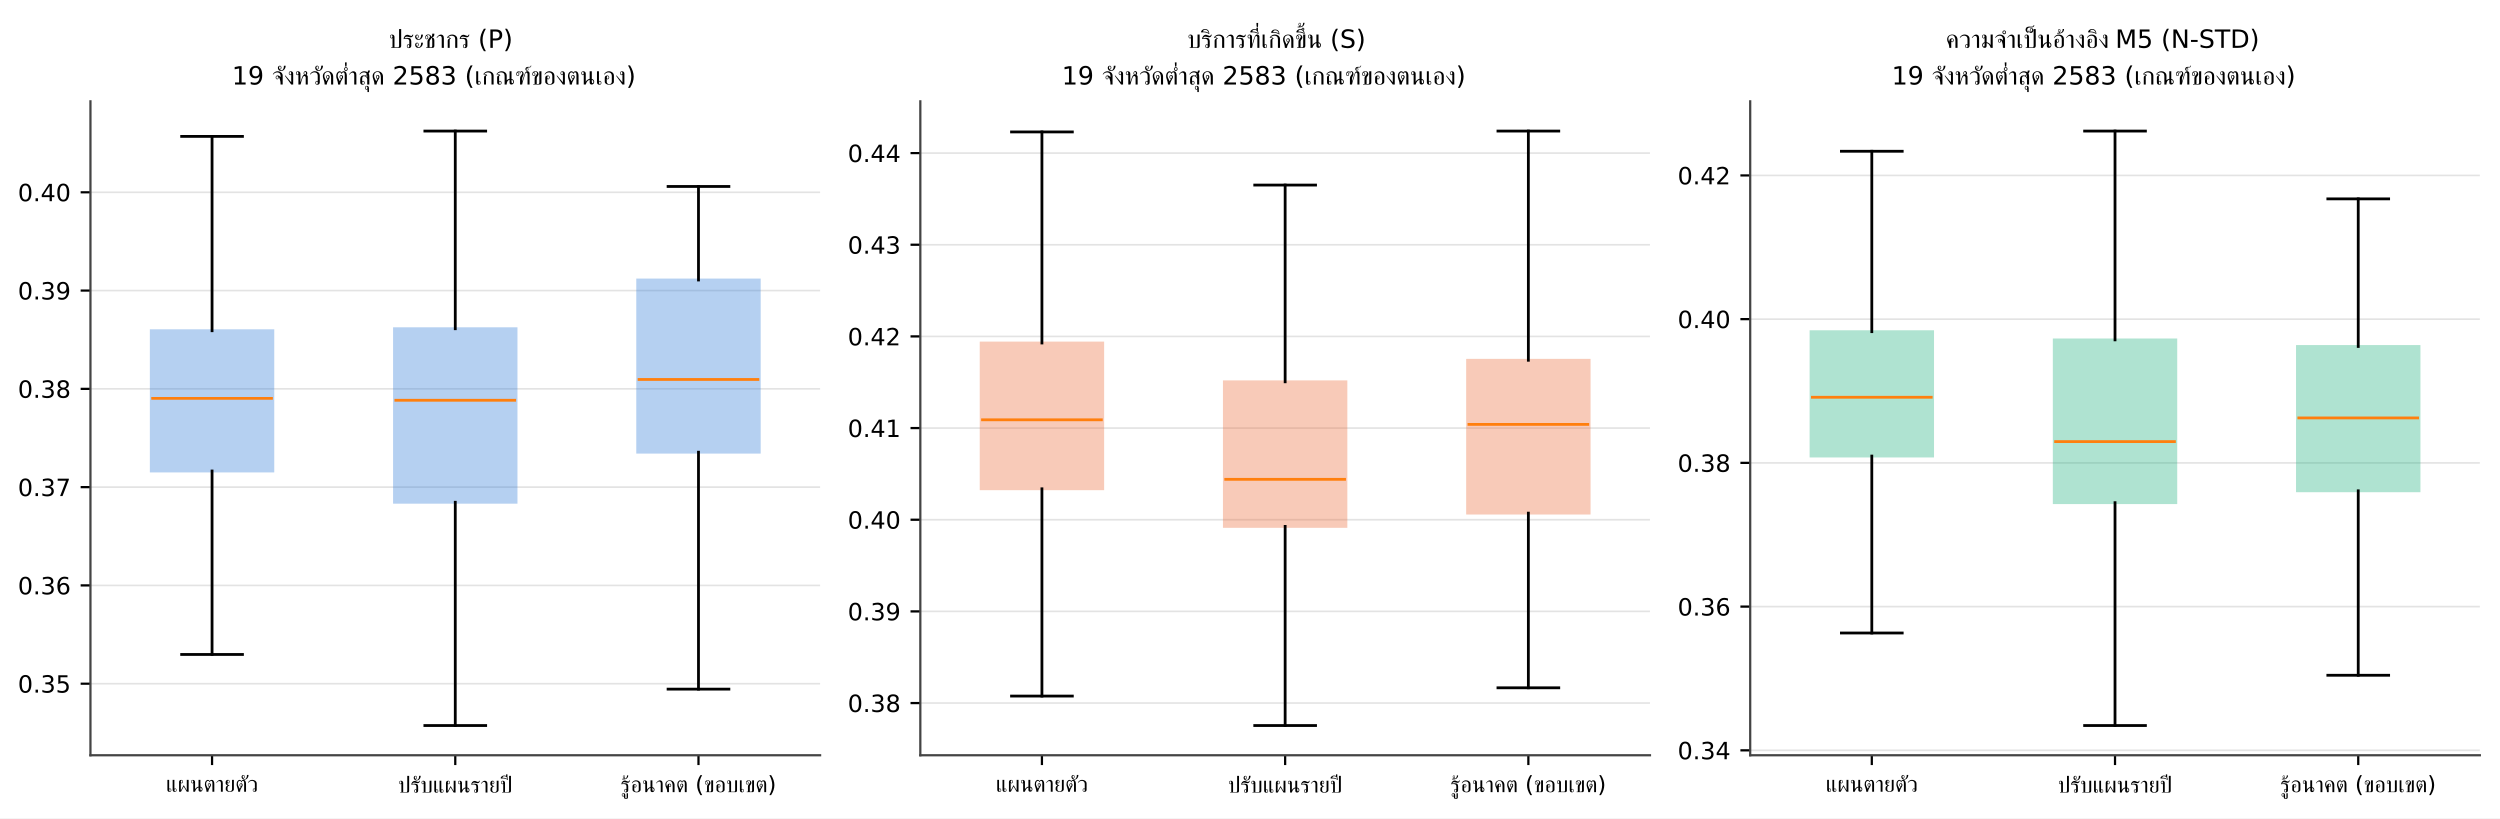
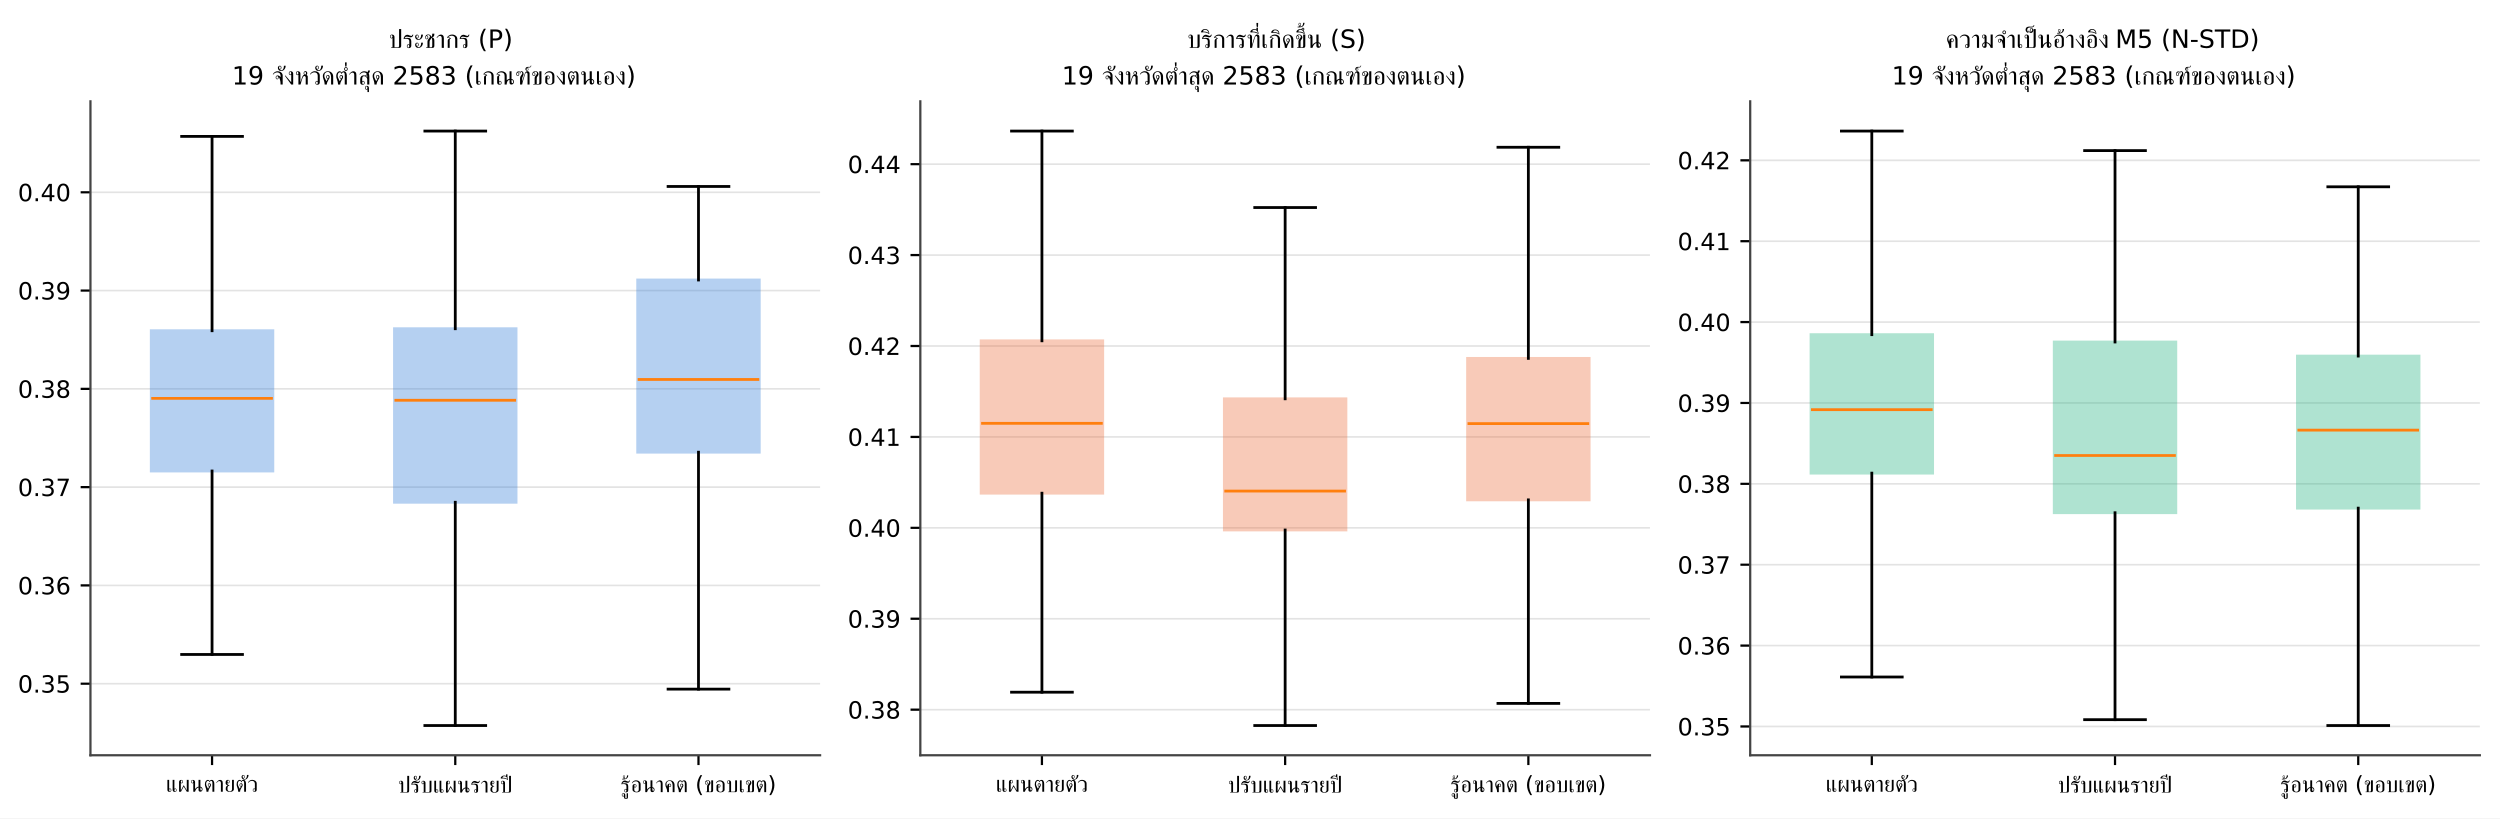
<svg xmlns="http://www.w3.org/2000/svg" xmlns:xlink="http://www.w3.org/1999/xlink" width="892.905pt" height="292.285pt" viewBox="0 0 892.905 292.285" version="1.1">
  <defs>
    <style type="text/css">*{stroke-linejoin: round; stroke-linecap: butt}</style>
  </defs>
  <g id="figure_1">
    <g id="patch_1">
      <path d="M 0 292.285  L 892.905 292.285  L 892.905 0  L 0 0  z " style="fill: #ffffff" />
    </g>
    <g id="axes_1">
      <g id="patch_2">
        <path d="M 32.305 269.75  L 292.905 269.75  L 292.905 36.195  L 32.305 36.195  z " style="fill: #ffffff" />
      </g>
      <g id="matplotlib.axis_1">
        <g id="xtick_1">
          <g id="line2d_1">
            <defs>
-               <path id="me8d325c02a" d="M 0 0  L 0 3.5  " style="stroke: #000000; stroke-width: 0.8" />
+               <path id="md51a195b70" d="M 0 0  L 0 3.5  " style="stroke: #000000; stroke-width: 0.8" />
            </defs>
            <g>
-               <use xlink:href="#me8d325c02a" x="75.738" y="269.75" style="stroke: #000000; stroke-width: 0.8" />
+               <use xlink:href="#md51a195b70" x="75.738" y="269.75" style="stroke: #000000; stroke-width: 0.8" />
            </g>
          </g>
          <g id="text_1">
            <text style="font-size: 8px; font-family: 'Prompt', 'DejaVu Sans'; text-anchor: middle" x="75.738" y="282.766" transform="rotate(-0 75.73833 282.7663)">แผนตายตัว</text>
          </g>
        </g>
        <g id="xtick_2">
          <g id="line2d_2">
            <g>
-               <use xlink:href="#me8d325c02a" x="162.605" y="269.75" style="stroke: #000000; stroke-width: 0.8" />
+               <use xlink:href="#md51a195b70" x="162.605" y="269.75" style="stroke: #000000; stroke-width: 0.8" />
            </g>
          </g>
          <g id="text_2">
            <text style="font-size: 8px; font-family: 'Prompt', 'DejaVu Sans'; text-anchor: middle" x="162.605" y="283.07" transform="rotate(-0 162.605 283.07)">ปรับแผนรายปี</text>
          </g>
        </g>
        <g id="xtick_3">
          <g id="line2d_3">
            <g>
-               <use xlink:href="#me8d325c02a" x="249.472" y="269.75" style="stroke: #000000; stroke-width: 0.8" />
+               <use xlink:href="#md51a195b70" x="249.472" y="269.75" style="stroke: #000000; stroke-width: 0.8" />
            </g>
          </g>
          <g id="text_3">
            <text style="font-size: 8px; font-family: 'Prompt', 'DejaVu Sans'; text-anchor: middle" x="249.472" y="282.918" transform="rotate(-0 249.4717 282.9175)">รู้อนาคต (ขอบเขต)</text>
          </g>
        </g>
      </g>
      <g id="matplotlib.axis_2">
        <g id="ytick_1">
          <g id="line2d_4">
-             <path d="M 32.305 244.192  L 292.905 244.192  " clip-path="url(#p8f0f8dc0b4)" style="fill: none; stroke: #e3e3e3; stroke-width: 0.6; stroke-linecap: square" />
+             <path d="M 32.305 244.192  L 292.905 244.192  " clip-path="url(#p503c90e663)" style="fill: none; stroke: #e3e3e3; stroke-width: 0.6; stroke-linecap: square" />
          </g>
          <g id="line2d_5">
            <defs>
-               <path id="m556da337ee" d="M 0 0  L -3.5 0  " style="stroke: #000000; stroke-width: 0.8" />
+               <path id="md173e5e326" d="M 0 0  L -3.5 0  " style="stroke: #000000; stroke-width: 0.8" />
            </defs>
            <g>
-               <use xlink:href="#m556da337ee" x="32.305" y="244.192" style="stroke: #000000; stroke-width: 0.8" />
+               <use xlink:href="#md173e5e326" x="32.305" y="244.192" style="stroke: #000000; stroke-width: 0.8" />
            </g>
          </g>
          <g id="text_4">
            <text style="font-size: 8.5px; font-family: 'Prompt', 'DejaVu Sans'; text-anchor: end" x="25.305" y="247.379" transform="rotate(-0 25.305 247.3791)">0.35</text>
          </g>
        </g>
        <g id="ytick_2">
          <g id="line2d_6">
-             <path d="M 32.305 209.089  L 292.905 209.089  " clip-path="url(#p8f0f8dc0b4)" style="fill: none; stroke: #e3e3e3; stroke-width: 0.6; stroke-linecap: square" />
+             <path d="M 32.305 209.089  L 292.905 209.089  " clip-path="url(#p503c90e663)" style="fill: none; stroke: #e3e3e3; stroke-width: 0.6; stroke-linecap: square" />
          </g>
          <g id="line2d_7">
            <g>
-               <use xlink:href="#m556da337ee" x="32.305" y="209.089" style="stroke: #000000; stroke-width: 0.8" />
+               <use xlink:href="#md173e5e326" x="32.305" y="209.089" style="stroke: #000000; stroke-width: 0.8" />
            </g>
          </g>
          <g id="text_5">
            <text style="font-size: 8.5px; font-family: 'Prompt', 'DejaVu Sans'; text-anchor: end" x="25.305" y="212.276" transform="rotate(-0 25.305 212.2763)">0.36</text>
          </g>
        </g>
        <g id="ytick_3">
          <g id="line2d_8">
-             <path d="M 32.305 173.986  L 292.905 173.986  " clip-path="url(#p8f0f8dc0b4)" style="fill: none; stroke: #e3e3e3; stroke-width: 0.6; stroke-linecap: square" />
+             <path d="M 32.305 173.986  L 292.905 173.986  " clip-path="url(#p503c90e663)" style="fill: none; stroke: #e3e3e3; stroke-width: 0.6; stroke-linecap: square" />
          </g>
          <g id="line2d_9">
            <g>
-               <use xlink:href="#m556da337ee" x="32.305" y="173.986" style="stroke: #000000; stroke-width: 0.8" />
+               <use xlink:href="#md173e5e326" x="32.305" y="173.986" style="stroke: #000000; stroke-width: 0.8" />
            </g>
          </g>
          <g id="text_6">
            <text style="font-size: 8.5px; font-family: 'Prompt', 'DejaVu Sans'; text-anchor: end" x="25.305" y="177.174" transform="rotate(-0 25.305 177.1735)">0.37</text>
          </g>
        </g>
        <g id="ytick_4">
          <g id="line2d_10">
-             <path d="M 32.305 138.883  L 292.905 138.883  " clip-path="url(#p8f0f8dc0b4)" style="fill: none; stroke: #e3e3e3; stroke-width: 0.6; stroke-linecap: square" />
+             <path d="M 32.305 138.883  L 292.905 138.883  " clip-path="url(#p503c90e663)" style="fill: none; stroke: #e3e3e3; stroke-width: 0.6; stroke-linecap: square" />
          </g>
          <g id="line2d_11">
            <g>
-               <use xlink:href="#m556da337ee" x="32.305" y="138.883" style="stroke: #000000; stroke-width: 0.8" />
+               <use xlink:href="#md173e5e326" x="32.305" y="138.883" style="stroke: #000000; stroke-width: 0.8" />
            </g>
          </g>
          <g id="text_7">
            <text style="font-size: 8.5px; font-family: 'Prompt', 'DejaVu Sans'; text-anchor: end" x="25.305" y="142.071" transform="rotate(-0 25.305 142.0708)">0.38</text>
          </g>
        </g>
        <g id="ytick_5">
          <g id="line2d_12">
-             <path d="M 32.305 103.78  L 292.905 103.78  " clip-path="url(#p8f0f8dc0b4)" style="fill: none; stroke: #e3e3e3; stroke-width: 0.6; stroke-linecap: square" />
+             <path d="M 32.305 103.78  L 292.905 103.78  " clip-path="url(#p503c90e663)" style="fill: none; stroke: #e3e3e3; stroke-width: 0.6; stroke-linecap: square" />
          </g>
          <g id="line2d_13">
            <g>
-               <use xlink:href="#m556da337ee" x="32.305" y="103.78" style="stroke: #000000; stroke-width: 0.8" />
+               <use xlink:href="#md173e5e326" x="32.305" y="103.78" style="stroke: #000000; stroke-width: 0.8" />
            </g>
          </g>
          <g id="text_8">
            <text style="font-size: 8.5px; font-family: 'Prompt', 'DejaVu Sans'; text-anchor: end" x="25.305" y="106.968" transform="rotate(-0 25.305 106.968)">0.39</text>
          </g>
        </g>
        <g id="ytick_6">
          <g id="line2d_14">
-             <path d="M 32.305 68.678  L 292.905 68.678  " clip-path="url(#p8f0f8dc0b4)" style="fill: none; stroke: #e3e3e3; stroke-width: 0.6; stroke-linecap: square" />
+             <path d="M 32.305 68.678  L 292.905 68.678  " clip-path="url(#p503c90e663)" style="fill: none; stroke: #e3e3e3; stroke-width: 0.6; stroke-linecap: square" />
          </g>
          <g id="line2d_15">
            <g>
-               <use xlink:href="#m556da337ee" x="32.305" y="68.678" style="stroke: #000000; stroke-width: 0.8" />
+               <use xlink:href="#md173e5e326" x="32.305" y="68.678" style="stroke: #000000; stroke-width: 0.8" />
            </g>
          </g>
          <g id="text_9">
            <text style="font-size: 8.5px; font-family: 'Prompt', 'DejaVu Sans'; text-anchor: end" x="25.305" y="71.865" transform="rotate(-0 25.305 71.86521)">0.40</text>
          </g>
        </g>
      </g>
      <g id="patch_3">
-         <path d="M 54.022 168.232  L 97.455 168.232  L 97.455 118.114  L 54.022 118.114  L 54.022 168.232  z " clip-path="url(#p8f0f8dc0b4)" style="fill: #2a78d6; opacity: 0.35; stroke: #2a78d6; stroke-linejoin: miter" />
+         <path d="M 54.022 168.232  L 97.455 168.232  L 97.455 118.114  L 54.022 118.114  L 54.022 168.232  z " clip-path="url(#p503c90e663)" style="fill: #2a78d6; opacity: 0.35; stroke: #2a78d6; stroke-linejoin: miter" />
      </g>
      <g id="line2d_16">
-         <path d="M 75.738 168.232  L 75.738 233.751  " clip-path="url(#p8f0f8dc0b4)" style="fill: none; stroke: #000000; stroke-linecap: square" />
+         <path d="M 75.738 168.232  L 75.738 233.751  " clip-path="url(#p503c90e663)" style="fill: none; stroke: #000000; stroke-linecap: square" />
      </g>
      <g id="line2d_17">
-         <path d="M 75.738 118.114  L 75.738 48.727  " clip-path="url(#p8f0f8dc0b4)" style="fill: none; stroke: #000000; stroke-linecap: square" />
+         <path d="M 75.738 118.114  L 75.738 48.727  " clip-path="url(#p503c90e663)" style="fill: none; stroke: #000000; stroke-linecap: square" />
      </g>
      <g id="line2d_18">
-         <path d="M 64.88 233.751  L 86.597 233.751  " clip-path="url(#p8f0f8dc0b4)" style="fill: none; stroke: #000000; stroke-linecap: square" />
+         <path d="M 64.88 233.751  L 86.597 233.751  " clip-path="url(#p503c90e663)" style="fill: none; stroke: #000000; stroke-linecap: square" />
      </g>
      <g id="line2d_19">
-         <path d="M 64.88 48.727  L 86.597 48.727  " clip-path="url(#p8f0f8dc0b4)" style="fill: none; stroke: #000000; stroke-linecap: square" />
+         <path d="M 64.88 48.727  L 86.597 48.727  " clip-path="url(#p503c90e663)" style="fill: none; stroke: #000000; stroke-linecap: square" />
      </g>
      <g id="patch_4">
-         <path d="M 140.888 179.392  L 184.322 179.392  L 184.322 117.4  L 140.888 117.4  L 140.888 179.392  z " clip-path="url(#p8f0f8dc0b4)" style="fill: #2a78d6; opacity: 0.35; stroke: #2a78d6; stroke-linejoin: miter" />
+         <path d="M 140.888 179.392  L 184.322 179.392  L 184.322 117.4  L 140.888 117.4  L 140.888 179.392  z " clip-path="url(#p503c90e663)" style="fill: #2a78d6; opacity: 0.35; stroke: #2a78d6; stroke-linejoin: miter" />
      </g>
      <g id="line2d_20">
-         <path d="M 162.605 179.392  L 162.605 259.134  " clip-path="url(#p8f0f8dc0b4)" style="fill: none; stroke: #000000; stroke-linecap: square" />
+         <path d="M 162.605 179.392  L 162.605 259.134  " clip-path="url(#p503c90e663)" style="fill: none; stroke: #000000; stroke-linecap: square" />
      </g>
      <g id="line2d_21">
-         <path d="M 162.605 117.4  L 162.605 46.811  " clip-path="url(#p8f0f8dc0b4)" style="fill: none; stroke: #000000; stroke-linecap: square" />
+         <path d="M 162.605 117.4  L 162.605 46.811  " clip-path="url(#p503c90e663)" style="fill: none; stroke: #000000; stroke-linecap: square" />
      </g>
      <g id="line2d_22">
-         <path d="M 151.747 259.134  L 173.463 259.134  " clip-path="url(#p8f0f8dc0b4)" style="fill: none; stroke: #000000; stroke-linecap: square" />
+         <path d="M 151.747 259.134  L 173.463 259.134  " clip-path="url(#p503c90e663)" style="fill: none; stroke: #000000; stroke-linecap: square" />
      </g>
      <g id="line2d_23">
-         <path d="M 151.747 46.811  L 173.463 46.811  " clip-path="url(#p8f0f8dc0b4)" style="fill: none; stroke: #000000; stroke-linecap: square" />
+         <path d="M 151.747 46.811  L 173.463 46.811  " clip-path="url(#p503c90e663)" style="fill: none; stroke: #000000; stroke-linecap: square" />
      </g>
      <g id="patch_5">
-         <path d="M 227.755 161.507  L 271.188 161.507  L 271.188 99.994  L 227.755 99.994  L 227.755 161.507  z " clip-path="url(#p8f0f8dc0b4)" style="fill: #2a78d6; opacity: 0.35; stroke: #2a78d6; stroke-linejoin: miter" />
+         <path d="M 227.755 161.507  L 271.188 161.507  L 271.188 99.994  L 227.755 99.994  L 227.755 161.507  z " clip-path="url(#p503c90e663)" style="fill: #2a78d6; opacity: 0.35; stroke: #2a78d6; stroke-linejoin: miter" />
      </g>
      <g id="line2d_24">
-         <path d="M 249.472 161.507  L 249.472 246.134  " clip-path="url(#p8f0f8dc0b4)" style="fill: none; stroke: #000000; stroke-linecap: square" />
+         <path d="M 249.472 161.507  L 249.472 246.134  " clip-path="url(#p503c90e663)" style="fill: none; stroke: #000000; stroke-linecap: square" />
      </g>
      <g id="line2d_25">
-         <path d="M 249.472 99.994  L 249.472 66.595  " clip-path="url(#p8f0f8dc0b4)" style="fill: none; stroke: #000000; stroke-linecap: square" />
+         <path d="M 249.472 99.994  L 249.472 66.595  " clip-path="url(#p503c90e663)" style="fill: none; stroke: #000000; stroke-linecap: square" />
      </g>
      <g id="line2d_26">
-         <path d="M 238.613 246.134  L 260.33 246.134  " clip-path="url(#p8f0f8dc0b4)" style="fill: none; stroke: #000000; stroke-linecap: square" />
+         <path d="M 238.613 246.134  L 260.33 246.134  " clip-path="url(#p503c90e663)" style="fill: none; stroke: #000000; stroke-linecap: square" />
      </g>
      <g id="line2d_27">
-         <path d="M 238.613 66.595  L 260.33 66.595  " clip-path="url(#p8f0f8dc0b4)" style="fill: none; stroke: #000000; stroke-linecap: square" />
+         <path d="M 238.613 66.595  L 260.33 66.595  " clip-path="url(#p503c90e663)" style="fill: none; stroke: #000000; stroke-linecap: square" />
      </g>
      <g id="line2d_28">
-         <path d="M 54.022 142.282  L 97.455 142.282  " clip-path="url(#p8f0f8dc0b4)" style="fill: none; stroke: #ff7f0e" />
+         <path d="M 54.022 142.282  L 97.455 142.282  " clip-path="url(#p503c90e663)" style="fill: none; stroke: #ff7f0e" />
      </g>
      <g id="line2d_29">
-         <path d="M 140.888 142.96  L 184.322 142.96  " clip-path="url(#p8f0f8dc0b4)" style="fill: none; stroke: #ff7f0e" />
+         <path d="M 140.888 142.96  L 184.322 142.96  " clip-path="url(#p503c90e663)" style="fill: none; stroke: #ff7f0e" />
      </g>
      <g id="line2d_30">
-         <path d="M 227.755 135.541  L 271.188 135.541  " clip-path="url(#p8f0f8dc0b4)" style="fill: none; stroke: #ff7f0e" />
+         <path d="M 227.755 135.541  L 271.188 135.541  " clip-path="url(#p503c90e663)" style="fill: none; stroke: #ff7f0e" />
      </g>
      <g id="patch_6">
        <path d="M 32.305 269.75  L 32.305 36.195  " style="fill: none; stroke: #444444; stroke-width: 0.8; stroke-linejoin: miter; stroke-linecap: square" />
      </g>
      <g id="patch_7">
        <path d="M 32.305 269.75  L 292.905 269.75  " style="fill: none; stroke: #444444; stroke-width: 0.8; stroke-linejoin: miter; stroke-linecap: square" />
      </g>
      <g id="text_10">
        <text style="font-size: 9px; font-family: 'Prompt', 'DejaVu Sans'" transform="translate(138.8773 17.09156)">ประชากร (P)</text>
        <text style="font-size: 9px; font-family: 'Prompt', 'DejaVu Sans'" transform="translate(82.83688 30.195)">19 จังหวัดต่ำสุด 2583 (เกณฑ์ของตนเอง)</text>
      </g>
    </g>
    <g id="axes_2">
      <g id="patch_8">
        <path d="M 328.705 269.75  L 589.305 269.75  L 589.305 36.195  L 328.705 36.195  z " style="fill: #ffffff" />
      </g>
      <g id="matplotlib.axis_3">
        <g id="xtick_4">
          <g id="line2d_31">
            <g>
-               <use xlink:href="#me8d325c02a" x="372.138" y="269.75" style="stroke: #000000; stroke-width: 0.8" />
+               <use xlink:href="#md51a195b70" x="372.138" y="269.75" style="stroke: #000000; stroke-width: 0.8" />
            </g>
          </g>
          <g id="text_11">
            <text style="font-size: 8px; font-family: 'Prompt', 'DejaVu Sans'; text-anchor: middle" x="372.138" y="282.766" transform="rotate(-0 372.1383 282.7663)">แผนตายตัว</text>
          </g>
        </g>
        <g id="xtick_5">
          <g id="line2d_32">
            <g>
-               <use xlink:href="#me8d325c02a" x="459.005" y="269.75" style="stroke: #000000; stroke-width: 0.8" />
+               <use xlink:href="#md51a195b70" x="459.005" y="269.75" style="stroke: #000000; stroke-width: 0.8" />
            </g>
          </g>
          <g id="text_12">
            <text style="font-size: 8px; font-family: 'Prompt', 'DejaVu Sans'; text-anchor: middle" x="459.005" y="283.07" transform="rotate(-0 459.005 283.07)">ปรับแผนรายปี</text>
          </g>
        </g>
        <g id="xtick_6">
          <g id="line2d_33">
            <g>
-               <use xlink:href="#me8d325c02a" x="545.872" y="269.75" style="stroke: #000000; stroke-width: 0.8" />
+               <use xlink:href="#md51a195b70" x="545.872" y="269.75" style="stroke: #000000; stroke-width: 0.8" />
            </g>
          </g>
          <g id="text_13">
            <text style="font-size: 8px; font-family: 'Prompt', 'DejaVu Sans'; text-anchor: middle" x="545.872" y="282.918" transform="rotate(-0 545.8717 282.9175)">รู้อนาคต (ขอบเขต)</text>
          </g>
        </g>
      </g>
      <g id="matplotlib.axis_4">
        <g id="ytick_7">
          <g id="line2d_34">
-             <path d="M 328.705 251.103  L 589.305 251.103  " clip-path="url(#p46917dae78)" style="fill: none; stroke: #e3e3e3; stroke-width: 0.6; stroke-linecap: square" />
+             <path d="M 328.705 253.469  L 589.305 253.469  " clip-path="url(#pca00c215f6)" style="fill: none; stroke: #e3e3e3; stroke-width: 0.6; stroke-linecap: square" />
          </g>
          <g id="line2d_35">
            <g>
-               <use xlink:href="#m556da337ee" x="328.705" y="251.103" style="stroke: #000000; stroke-width: 0.8" />
+               <use xlink:href="#md173e5e326" x="328.705" y="253.469" style="stroke: #000000; stroke-width: 0.8" />
            </g>
          </g>
          <g id="text_14">
-             <text style="font-size: 8.5px; font-family: 'Prompt', 'DejaVu Sans'; text-anchor: end" x="321.705" y="254.291" transform="rotate(-0 321.705 254.2907)">0.38</text>
+             <text style="font-size: 8.5px; font-family: 'Prompt', 'DejaVu Sans'; text-anchor: end" x="321.705" y="256.657" transform="rotate(-0 321.705 256.6567)">0.38</text>
          </g>
        </g>
        <g id="ytick_8">
          <g id="line2d_36">
-             <path d="M 328.705 218.366  L 589.305 218.366  " clip-path="url(#p46917dae78)" style="fill: none; stroke: #e3e3e3; stroke-width: 0.6; stroke-linecap: square" />
+             <path d="M 328.705 220.996  L 589.305 220.996  " clip-path="url(#pca00c215f6)" style="fill: none; stroke: #e3e3e3; stroke-width: 0.6; stroke-linecap: square" />
          </g>
          <g id="line2d_37">
            <g>
-               <use xlink:href="#m556da337ee" x="328.705" y="218.366" style="stroke: #000000; stroke-width: 0.8" />
+               <use xlink:href="#md173e5e326" x="328.705" y="220.996" style="stroke: #000000; stroke-width: 0.8" />
            </g>
          </g>
          <g id="text_15">
-             <text style="font-size: 8.5px; font-family: 'Prompt', 'DejaVu Sans'; text-anchor: end" x="321.705" y="221.553" transform="rotate(-0 321.705 221.5534)">0.39</text>
+             <text style="font-size: 8.5px; font-family: 'Prompt', 'DejaVu Sans'; text-anchor: end" x="321.705" y="224.184" transform="rotate(-0 321.705 224.1839)">0.39</text>
          </g>
        </g>
        <g id="ytick_9">
          <g id="line2d_38">
-             <path d="M 328.705 185.629  L 589.305 185.629  " clip-path="url(#p46917dae78)" style="fill: none; stroke: #e3e3e3; stroke-width: 0.6; stroke-linecap: square" />
+             <path d="M 328.705 188.523  L 589.305 188.523  " clip-path="url(#pca00c215f6)" style="fill: none; stroke: #e3e3e3; stroke-width: 0.6; stroke-linecap: square" />
          </g>
          <g id="line2d_39">
            <g>
-               <use xlink:href="#m556da337ee" x="328.705" y="185.629" style="stroke: #000000; stroke-width: 0.8" />
+               <use xlink:href="#md173e5e326" x="328.705" y="188.523" style="stroke: #000000; stroke-width: 0.8" />
            </g>
          </g>
          <g id="text_16">
-             <text style="font-size: 8.5px; font-family: 'Prompt', 'DejaVu Sans'; text-anchor: end" x="321.705" y="188.816" transform="rotate(-0 321.705 188.816)">0.40</text>
+             <text style="font-size: 8.5px; font-family: 'Prompt', 'DejaVu Sans'; text-anchor: end" x="321.705" y="191.711" transform="rotate(-0 321.705 191.711)">0.40</text>
          </g>
        </g>
        <g id="ytick_10">
          <g id="line2d_40">
-             <path d="M 328.705 152.891  L 589.305 152.891  " clip-path="url(#p46917dae78)" style="fill: none; stroke: #e3e3e3; stroke-width: 0.6; stroke-linecap: square" />
+             <path d="M 328.705 156.051  L 589.305 156.051  " clip-path="url(#pca00c215f6)" style="fill: none; stroke: #e3e3e3; stroke-width: 0.6; stroke-linecap: square" />
          </g>
          <g id="line2d_41">
            <g>
-               <use xlink:href="#m556da337ee" x="328.705" y="152.891" style="stroke: #000000; stroke-width: 0.8" />
+               <use xlink:href="#md173e5e326" x="328.705" y="156.051" style="stroke: #000000; stroke-width: 0.8" />
            </g>
          </g>
          <g id="text_17">
-             <text style="font-size: 8.5px; font-family: 'Prompt', 'DejaVu Sans'; text-anchor: end" x="321.705" y="156.079" transform="rotate(-0 321.705 156.0787)">0.41</text>
+             <text style="font-size: 8.5px; font-family: 'Prompt', 'DejaVu Sans'; text-anchor: end" x="321.705" y="159.238" transform="rotate(-0 321.705 159.2381)">0.41</text>
          </g>
        </g>
        <g id="ytick_11">
          <g id="line2d_42">
-             <path d="M 328.705 120.154  L 589.305 120.154  " clip-path="url(#p46917dae78)" style="fill: none; stroke: #e3e3e3; stroke-width: 0.6; stroke-linecap: square" />
+             <path d="M 328.705 123.578  L 589.305 123.578  " clip-path="url(#pca00c215f6)" style="fill: none; stroke: #e3e3e3; stroke-width: 0.6; stroke-linecap: square" />
          </g>
          <g id="line2d_43">
            <g>
-               <use xlink:href="#m556da337ee" x="328.705" y="120.154" style="stroke: #000000; stroke-width: 0.8" />
+               <use xlink:href="#md173e5e326" x="328.705" y="123.578" style="stroke: #000000; stroke-width: 0.8" />
            </g>
          </g>
          <g id="text_18">
-             <text style="font-size: 8.5px; font-family: 'Prompt', 'DejaVu Sans'; text-anchor: end" x="321.705" y="123.341" transform="rotate(-0 321.705 123.3414)">0.42</text>
+             <text style="font-size: 8.5px; font-family: 'Prompt', 'DejaVu Sans'; text-anchor: end" x="321.705" y="126.765" transform="rotate(-0 321.705 126.7653)">0.42</text>
          </g>
        </g>
        <g id="ytick_12">
          <g id="line2d_44">
-             <path d="M 328.705 87.417  L 589.305 87.417  " clip-path="url(#p46917dae78)" style="fill: none; stroke: #e3e3e3; stroke-width: 0.6; stroke-linecap: square" />
+             <path d="M 328.705 91.105  L 589.305 91.105  " clip-path="url(#pca00c215f6)" style="fill: none; stroke: #e3e3e3; stroke-width: 0.6; stroke-linecap: square" />
          </g>
          <g id="line2d_45">
            <g>
-               <use xlink:href="#m556da337ee" x="328.705" y="87.417" style="stroke: #000000; stroke-width: 0.8" />
+               <use xlink:href="#md173e5e326" x="328.705" y="91.105" style="stroke: #000000; stroke-width: 0.8" />
            </g>
          </g>
          <g id="text_19">
-             <text style="font-size: 8.5px; font-family: 'Prompt', 'DejaVu Sans'; text-anchor: end" x="321.705" y="90.604" transform="rotate(-0 321.705 90.60405)">0.43</text>
+             <text style="font-size: 8.5px; font-family: 'Prompt', 'DejaVu Sans'; text-anchor: end" x="321.705" y="94.292" transform="rotate(-0 321.705 94.29239)">0.43</text>
          </g>
        </g>
        <g id="ytick_13">
          <g id="line2d_46">
-             <path d="M 328.705 54.679  L 589.305 54.679  " clip-path="url(#p46917dae78)" style="fill: none; stroke: #e3e3e3; stroke-width: 0.6; stroke-linecap: square" />
+             <path d="M 328.705 58.632  L 589.305 58.632  " clip-path="url(#pca00c215f6)" style="fill: none; stroke: #e3e3e3; stroke-width: 0.6; stroke-linecap: square" />
          </g>
          <g id="line2d_47">
            <g>
-               <use xlink:href="#m556da337ee" x="328.705" y="54.679" style="stroke: #000000; stroke-width: 0.8" />
+               <use xlink:href="#md173e5e326" x="328.705" y="58.632" style="stroke: #000000; stroke-width: 0.8" />
            </g>
          </g>
          <g id="text_20">
-             <text style="font-size: 8.5px; font-family: 'Prompt', 'DejaVu Sans'; text-anchor: end" x="321.705" y="57.867" transform="rotate(-0 321.705 57.86672)">0.44</text>
+             <text style="font-size: 8.5px; font-family: 'Prompt', 'DejaVu Sans'; text-anchor: end" x="321.705" y="61.82" transform="rotate(-0 321.705 61.81953)">0.44</text>
          </g>
        </g>
      </g>
      <g id="patch_9">
-         <path d="M 350.422 174.574  L 393.855 174.574  L 393.855 122.507  L 350.422 122.507  L 350.422 174.574  z " clip-path="url(#p46917dae78)" style="fill: #eb6834; opacity: 0.35; stroke: #eb6834; stroke-linejoin: miter" />
+         <path d="M 350.422 176.145  L 393.855 176.145  L 393.855 121.723  L 350.422 121.723  L 350.422 176.145  z " clip-path="url(#pca00c215f6)" style="fill: #eb6834; opacity: 0.35; stroke: #eb6834; stroke-linejoin: miter" />
      </g>
      <g id="line2d_48">
-         <path d="M 372.138 174.574  L 372.138 248.612  " clip-path="url(#p46917dae78)" style="fill: none; stroke: #000000; stroke-linecap: square" />
+         <path d="M 372.138 176.145  L 372.138 247.222  " clip-path="url(#pca00c215f6)" style="fill: none; stroke: #000000; stroke-linecap: square" />
      </g>
      <g id="line2d_49">
-         <path d="M 372.138 122.507  L 372.138 47.131  " clip-path="url(#p46917dae78)" style="fill: none; stroke: #000000; stroke-linecap: square" />
+         <path d="M 372.138 121.723  L 372.138 46.811  " clip-path="url(#pca00c215f6)" style="fill: none; stroke: #000000; stroke-linecap: square" />
      </g>
      <g id="line2d_50">
-         <path d="M 361.28 248.612  L 382.997 248.612  " clip-path="url(#p46917dae78)" style="fill: none; stroke: #000000; stroke-linecap: square" />
+         <path d="M 361.28 247.222  L 382.997 247.222  " clip-path="url(#pca00c215f6)" style="fill: none; stroke: #000000; stroke-linecap: square" />
      </g>
      <g id="line2d_51">
-         <path d="M 361.28 47.131  L 382.997 47.131  " clip-path="url(#p46917dae78)" style="fill: none; stroke: #000000; stroke-linecap: square" />
+         <path d="M 361.28 46.811  L 382.997 46.811  " clip-path="url(#pca00c215f6)" style="fill: none; stroke: #000000; stroke-linecap: square" />
      </g>
      <g id="patch_10">
-         <path d="M 437.288 188.019  L 480.722 188.019  L 480.722 136.356  L 437.288 136.356  L 437.288 188.019  z " clip-path="url(#p46917dae78)" style="fill: #eb6834; opacity: 0.35; stroke: #eb6834; stroke-linejoin: miter" />
+         <path d="M 437.288 189.287  L 480.722 189.287  L 480.722 142.435  L 437.288 142.435  L 437.288 189.287  z " clip-path="url(#pca00c215f6)" style="fill: #eb6834; opacity: 0.35; stroke: #eb6834; stroke-linejoin: miter" />
      </g>
      <g id="line2d_52">
-         <path d="M 459.005 188.019  L 459.005 259.134  " clip-path="url(#p46917dae78)" style="fill: none; stroke: #000000; stroke-linecap: square" />
+         <path d="M 459.005 189.287  L 459.005 259.134  " clip-path="url(#pca00c215f6)" style="fill: none; stroke: #000000; stroke-linecap: square" />
      </g>
      <g id="line2d_53">
-         <path d="M 459.005 136.356  L 459.005 66.103  " clip-path="url(#p46917dae78)" style="fill: none; stroke: #000000; stroke-linecap: square" />
+         <path d="M 459.005 142.435  L 459.005 74.122  " clip-path="url(#pca00c215f6)" style="fill: none; stroke: #000000; stroke-linecap: square" />
      </g>
      <g id="line2d_54">
-         <path d="M 448.147 259.134  L 469.863 259.134  " clip-path="url(#p46917dae78)" style="fill: none; stroke: #000000; stroke-linecap: square" />
+         <path d="M 448.147 259.134  L 469.863 259.134  " clip-path="url(#pca00c215f6)" style="fill: none; stroke: #000000; stroke-linecap: square" />
      </g>
      <g id="line2d_55">
-         <path d="M 448.147 66.103  L 469.863 66.103  " clip-path="url(#p46917dae78)" style="fill: none; stroke: #000000; stroke-linecap: square" />
+         <path d="M 448.147 74.122  L 469.863 74.122  " clip-path="url(#pca00c215f6)" style="fill: none; stroke: #000000; stroke-linecap: square" />
      </g>
      <g id="patch_11">
-         <path d="M 524.155 183.264  L 567.588 183.264  L 567.588 128.675  L 524.155 128.675  L 524.155 183.264  z " clip-path="url(#p46917dae78)" style="fill: #eb6834; opacity: 0.35; stroke: #eb6834; stroke-linejoin: miter" />
+         <path d="M 524.155 178.538  L 567.588 178.538  L 567.588 127.996  L 524.155 127.996  L 524.155 178.538  z " clip-path="url(#pca00c215f6)" style="fill: #eb6834; opacity: 0.35; stroke: #eb6834; stroke-linejoin: miter" />
      </g>
      <g id="line2d_56">
-         <path d="M 545.872 183.264  L 545.872 245.665  " clip-path="url(#p46917dae78)" style="fill: none; stroke: #000000; stroke-linecap: square" />
+         <path d="M 545.872 178.538  L 545.872 251.217  " clip-path="url(#pca00c215f6)" style="fill: none; stroke: #000000; stroke-linecap: square" />
      </g>
      <g id="line2d_57">
-         <path d="M 545.872 128.675  L 545.872 46.811  " clip-path="url(#p46917dae78)" style="fill: none; stroke: #000000; stroke-linecap: square" />
+         <path d="M 545.872 127.996  L 545.872 52.596  " clip-path="url(#pca00c215f6)" style="fill: none; stroke: #000000; stroke-linecap: square" />
      </g>
      <g id="line2d_58">
-         <path d="M 535.013 245.665  L 556.73 245.665  " clip-path="url(#p46917dae78)" style="fill: none; stroke: #000000; stroke-linecap: square" />
+         <path d="M 535.013 251.217  L 556.73 251.217  " clip-path="url(#pca00c215f6)" style="fill: none; stroke: #000000; stroke-linecap: square" />
      </g>
      <g id="line2d_59">
-         <path d="M 535.013 46.811  L 556.73 46.811  " clip-path="url(#p46917dae78)" style="fill: none; stroke: #000000; stroke-linecap: square" />
+         <path d="M 535.013 52.596  L 556.73 52.596  " clip-path="url(#pca00c215f6)" style="fill: none; stroke: #000000; stroke-linecap: square" />
      </g>
      <g id="line2d_60">
-         <path d="M 350.422 149.932  L 393.855 149.932  " clip-path="url(#p46917dae78)" style="fill: none; stroke: #ff7f0e" />
+         <path d="M 350.422 151.209  L 393.855 151.209  " clip-path="url(#pca00c215f6)" style="fill: none; stroke: #ff7f0e" />
      </g>
      <g id="line2d_61">
-         <path d="M 437.288 171.211  L 480.722 171.211  " clip-path="url(#p46917dae78)" style="fill: none; stroke: #ff7f0e" />
+         <path d="M 437.288 175.382  L 480.722 175.382  " clip-path="url(#pca00c215f6)" style="fill: none; stroke: #ff7f0e" />
      </g>
      <g id="line2d_62">
-         <path d="M 524.155 151.57  L 567.588 151.57  " clip-path="url(#p46917dae78)" style="fill: none; stroke: #ff7f0e" />
+         <path d="M 524.155 151.292  L 567.588 151.292  " clip-path="url(#pca00c215f6)" style="fill: none; stroke: #ff7f0e" />
      </g>
      <g id="patch_12">
        <path d="M 328.705 269.75  L 328.705 36.195  " style="fill: none; stroke: #444444; stroke-width: 0.8; stroke-linejoin: miter; stroke-linecap: square" />
      </g>
      <g id="patch_13">
        <path d="M 328.705 269.75  L 589.305 269.75  " style="fill: none; stroke: #444444; stroke-width: 0.8; stroke-linejoin: miter; stroke-linecap: square" />
      </g>
      <g id="text_21">
        <text style="font-size: 9px; font-family: 'Prompt', 'DejaVu Sans'" transform="translate(424.059 17.09156)">บริการที่เกิดขึ้น (S)</text>
        <text style="font-size: 9px; font-family: 'Prompt', 'DejaVu Sans'" transform="translate(379.2369 30.195)">19 จังหวัดต่ำสุด 2583 (เกณฑ์ของตนเอง)</text>
      </g>
    </g>
    <g id="axes_3">
      <g id="patch_14">
        <path d="M 625.105 269.75  L 885.705 269.75  L 885.705 36.195  L 625.105 36.195  z " style="fill: #ffffff" />
      </g>
      <g id="matplotlib.axis_5">
        <g id="xtick_7">
          <g id="line2d_63">
            <g>
-               <use xlink:href="#me8d325c02a" x="668.538" y="269.75" style="stroke: #000000; stroke-width: 0.8" />
+               <use xlink:href="#md51a195b70" x="668.538" y="269.75" style="stroke: #000000; stroke-width: 0.8" />
            </g>
          </g>
          <g id="text_22">
            <text style="font-size: 8px; font-family: 'Prompt', 'DejaVu Sans'; text-anchor: middle" x="668.538" y="282.766" transform="rotate(-0 668.5383 282.7663)">แผนตายตัว</text>
          </g>
        </g>
        <g id="xtick_8">
          <g id="line2d_64">
            <g>
-               <use xlink:href="#me8d325c02a" x="755.405" y="269.75" style="stroke: #000000; stroke-width: 0.8" />
+               <use xlink:href="#md51a195b70" x="755.405" y="269.75" style="stroke: #000000; stroke-width: 0.8" />
            </g>
          </g>
          <g id="text_23">
            <text style="font-size: 8px; font-family: 'Prompt', 'DejaVu Sans'; text-anchor: middle" x="755.405" y="283.07" transform="rotate(-0 755.405 283.07)">ปรับแผนรายปี</text>
          </g>
        </g>
        <g id="xtick_9">
          <g id="line2d_65">
            <g>
-               <use xlink:href="#me8d325c02a" x="842.272" y="269.75" style="stroke: #000000; stroke-width: 0.8" />
+               <use xlink:href="#md51a195b70" x="842.272" y="269.75" style="stroke: #000000; stroke-width: 0.8" />
            </g>
          </g>
          <g id="text_24">
            <text style="font-size: 8px; font-family: 'Prompt', 'DejaVu Sans'; text-anchor: middle" x="842.272" y="282.918" transform="rotate(-0 842.2717 282.9175)">รู้อนาคต (ขอบเขต)</text>
          </g>
        </g>
      </g>
      <g id="matplotlib.axis_6">
        <g id="ytick_14">
          <g id="line2d_66">
-             <path d="M 625.105 267.99  L 885.705 267.99  " clip-path="url(#p60a20ab8af)" style="fill: none; stroke: #e3e3e3; stroke-width: 0.6; stroke-linecap: square" />
+             <path d="M 625.105 259.464  L 885.705 259.464  " clip-path="url(#p28941a353b)" style="fill: none; stroke: #e3e3e3; stroke-width: 0.6; stroke-linecap: square" />
          </g>
          <g id="line2d_67">
            <g>
-               <use xlink:href="#m556da337ee" x="625.105" y="267.99" style="stroke: #000000; stroke-width: 0.8" />
+               <use xlink:href="#md173e5e326" x="625.105" y="259.464" style="stroke: #000000; stroke-width: 0.8" />
            </g>
          </g>
          <g id="text_25">
-             <text style="font-size: 8.5px; font-family: 'Prompt', 'DejaVu Sans'; text-anchor: end" x="618.105" y="271.177" transform="rotate(-0 618.105 271.1772)">0.34</text>
+             <text style="font-size: 8.5px; font-family: 'Prompt', 'DejaVu Sans'; text-anchor: end" x="618.105" y="262.651" transform="rotate(-0 618.105 262.651)">0.35</text>
          </g>
        </g>
        <g id="ytick_15">
          <g id="line2d_68">
-             <path d="M 625.105 216.656  L 885.705 216.656  " clip-path="url(#p60a20ab8af)" style="fill: none; stroke: #e3e3e3; stroke-width: 0.6; stroke-linecap: square" />
+             <path d="M 625.105 230.578  L 885.705 230.578  " clip-path="url(#p28941a353b)" style="fill: none; stroke: #e3e3e3; stroke-width: 0.6; stroke-linecap: square" />
          </g>
          <g id="line2d_69">
            <g>
-               <use xlink:href="#m556da337ee" x="625.105" y="216.656" style="stroke: #000000; stroke-width: 0.8" />
+               <use xlink:href="#md173e5e326" x="625.105" y="230.578" style="stroke: #000000; stroke-width: 0.8" />
            </g>
          </g>
          <g id="text_26">
-             <text style="font-size: 8.5px; font-family: 'Prompt', 'DejaVu Sans'; text-anchor: end" x="618.105" y="219.843" transform="rotate(-0 618.105 219.8434)">0.36</text>
+             <text style="font-size: 8.5px; font-family: 'Prompt', 'DejaVu Sans'; text-anchor: end" x="618.105" y="233.766" transform="rotate(-0 618.105 233.7657)">0.36</text>
          </g>
        </g>
        <g id="ytick_16">
          <g id="line2d_70">
-             <path d="M 625.105 165.322  L 885.705 165.322  " clip-path="url(#p60a20ab8af)" style="fill: none; stroke: #e3e3e3; stroke-width: 0.6; stroke-linecap: square" />
+             <path d="M 625.105 201.693  L 885.705 201.693  " clip-path="url(#p28941a353b)" style="fill: none; stroke: #e3e3e3; stroke-width: 0.6; stroke-linecap: square" />
          </g>
          <g id="line2d_71">
            <g>
-               <use xlink:href="#m556da337ee" x="625.105" y="165.322" style="stroke: #000000; stroke-width: 0.8" />
+               <use xlink:href="#md173e5e326" x="625.105" y="201.693" style="stroke: #000000; stroke-width: 0.8" />
            </g>
          </g>
          <g id="text_27">
-             <text style="font-size: 8.5px; font-family: 'Prompt', 'DejaVu Sans'; text-anchor: end" x="618.105" y="168.51" transform="rotate(-0 618.105 168.5095)">0.38</text>
+             <text style="font-size: 8.5px; font-family: 'Prompt', 'DejaVu Sans'; text-anchor: end" x="618.105" y="204.88" transform="rotate(-0 618.105 204.8803)">0.37</text>
          </g>
        </g>
        <g id="ytick_17">
          <g id="line2d_72">
-             <path d="M 625.105 113.988  L 885.705 113.988  " clip-path="url(#p60a20ab8af)" style="fill: none; stroke: #e3e3e3; stroke-width: 0.6; stroke-linecap: square" />
+             <path d="M 625.105 172.807  L 885.705 172.807  " clip-path="url(#p28941a353b)" style="fill: none; stroke: #e3e3e3; stroke-width: 0.6; stroke-linecap: square" />
          </g>
          <g id="line2d_73">
            <g>
-               <use xlink:href="#m556da337ee" x="625.105" y="113.988" style="stroke: #000000; stroke-width: 0.8" />
+               <use xlink:href="#md173e5e326" x="625.105" y="172.807" style="stroke: #000000; stroke-width: 0.8" />
            </g>
          </g>
          <g id="text_28">
-             <text style="font-size: 8.5px; font-family: 'Prompt', 'DejaVu Sans'; text-anchor: end" x="618.105" y="117.176" transform="rotate(-0 618.105 117.1757)">0.40</text>
+             <text style="font-size: 8.5px; font-family: 'Prompt', 'DejaVu Sans'; text-anchor: end" x="618.105" y="175.995" transform="rotate(-0 618.105 175.995)">0.38</text>
          </g>
        </g>
        <g id="ytick_18">
          <g id="line2d_74">
-             <path d="M 625.105 62.654  L 885.705 62.654  " clip-path="url(#p60a20ab8af)" style="fill: none; stroke: #e3e3e3; stroke-width: 0.6; stroke-linecap: square" />
+             <path d="M 625.105 143.922  L 885.705 143.922  " clip-path="url(#p28941a353b)" style="fill: none; stroke: #e3e3e3; stroke-width: 0.6; stroke-linecap: square" />
          </g>
          <g id="line2d_75">
            <g>
-               <use xlink:href="#m556da337ee" x="625.105" y="62.654" style="stroke: #000000; stroke-width: 0.8" />
+               <use xlink:href="#md173e5e326" x="625.105" y="143.922" style="stroke: #000000; stroke-width: 0.8" />
            </g>
          </g>
          <g id="text_29">
-             <text style="font-size: 8.5px; font-family: 'Prompt', 'DejaVu Sans'; text-anchor: end" x="618.105" y="65.842" transform="rotate(-0 618.105 65.84182)">0.42</text>
+             <text style="font-size: 8.5px; font-family: 'Prompt', 'DejaVu Sans'; text-anchor: end" x="618.105" y="147.11" transform="rotate(-0 618.105 147.1096)">0.39</text>
+           </g>
+         </g>
+         <g id="ytick_19">
+           <g id="line2d_76">
+             <path d="M 625.105 115.037  L 885.705 115.037  " clip-path="url(#p28941a353b)" style="fill: none; stroke: #e3e3e3; stroke-width: 0.6; stroke-linecap: square" />
+           </g>
+           <g id="line2d_77">
+             <g>
+               <use xlink:href="#md173e5e326" x="625.105" y="115.037" style="stroke: #000000; stroke-width: 0.8" />
+             </g>
+           </g>
+           <g id="text_30">
+             <text style="font-size: 8.5px; font-family: 'Prompt', 'DejaVu Sans'; text-anchor: end" x="618.105" y="118.224" transform="rotate(-0 618.105 118.2243)">0.40</text>
+           </g>
+         </g>
+         <g id="ytick_20">
+           <g id="line2d_78">
+             <path d="M 625.105 86.151  L 885.705 86.151  " clip-path="url(#p28941a353b)" style="fill: none; stroke: #e3e3e3; stroke-width: 0.6; stroke-linecap: square" />
+           </g>
+           <g id="line2d_79">
+             <g>
+               <use xlink:href="#md173e5e326" x="625.105" y="86.151" style="stroke: #000000; stroke-width: 0.8" />
+             </g>
+           </g>
+           <g id="text_31">
+             <text style="font-size: 8.5px; font-family: 'Prompt', 'DejaVu Sans'; text-anchor: end" x="618.105" y="89.339" transform="rotate(-0 618.105 89.33891)">0.41</text>
+           </g>
+         </g>
+         <g id="ytick_21">
+           <g id="line2d_80">
+             <path d="M 625.105 57.266  L 885.705 57.266  " clip-path="url(#p28941a353b)" style="fill: none; stroke: #e3e3e3; stroke-width: 0.6; stroke-linecap: square" />
+           </g>
+           <g id="line2d_81">
+             <g>
+               <use xlink:href="#md173e5e326" x="625.105" y="57.266" style="stroke: #000000; stroke-width: 0.8" />
+             </g>
+           </g>
+           <g id="text_32">
+             <text style="font-size: 8.5px; font-family: 'Prompt', 'DejaVu Sans'; text-anchor: end" x="618.105" y="60.454" transform="rotate(-0 618.105 60.45356)">0.42</text>
          </g>
        </g>
      </g>
      <g id="patch_15">
-         <path d="M 646.822 162.887  L 690.255 162.887  L 690.255 118.46  L 646.822 118.46  L 646.822 162.887  z " clip-path="url(#p60a20ab8af)" style="fill: #1baf7a; opacity: 0.35; stroke: #1baf7a; stroke-linejoin: miter" />
-       </g>
-       <g id="line2d_76">
-         <path d="M 668.538 162.887  L 668.538 226.076  " clip-path="url(#p60a20ab8af)" style="fill: none; stroke: #000000; stroke-linecap: square" />
-       </g>
-       <g id="line2d_77">
-         <path d="M 668.538 118.46  L 668.538 54.028  " clip-path="url(#p60a20ab8af)" style="fill: none; stroke: #000000; stroke-linecap: square" />
-       </g>
-       <g id="line2d_78">
-         <path d="M 657.68 226.076  L 679.397 226.076  " clip-path="url(#p60a20ab8af)" style="fill: none; stroke: #000000; stroke-linecap: square" />
-       </g>
-       <g id="line2d_79">
-         <path d="M 657.68 54.028  L 679.397 54.028  " clip-path="url(#p60a20ab8af)" style="fill: none; stroke: #000000; stroke-linecap: square" />
+         <path d="M 646.822 168.991  L 690.255 168.991  L 690.255 119.519  L 646.822 119.519  L 646.822 168.991  z " clip-path="url(#p28941a353b)" style="fill: #1baf7a; opacity: 0.35; stroke: #1baf7a; stroke-linejoin: miter" />
+       </g>
+       <g id="line2d_82">
+         <path d="M 668.538 168.991  L 668.538 241.806  " clip-path="url(#p28941a353b)" style="fill: none; stroke: #000000; stroke-linecap: square" />
+       </g>
+       <g id="line2d_83">
+         <path d="M 668.538 119.519  L 668.538 46.811  " clip-path="url(#p28941a353b)" style="fill: none; stroke: #000000; stroke-linecap: square" />
+       </g>
+       <g id="line2d_84">
+         <path d="M 657.68 241.806  L 679.397 241.806  " clip-path="url(#p28941a353b)" style="fill: none; stroke: #000000; stroke-linecap: square" />
+       </g>
+       <g id="line2d_85">
+         <path d="M 657.68 46.811  L 679.397 46.811  " clip-path="url(#p28941a353b)" style="fill: none; stroke: #000000; stroke-linecap: square" />
      </g>
      <g id="patch_16">
-         <path d="M 733.688 179.539  L 777.122 179.539  L 777.122 121.397  L 733.688 121.397  L 733.688 179.539  z " clip-path="url(#p60a20ab8af)" style="fill: #1baf7a; opacity: 0.35; stroke: #1baf7a; stroke-linejoin: miter" />
-       </g>
-       <g id="line2d_80">
-         <path d="M 755.405 179.539  L 755.405 259.134  " clip-path="url(#p60a20ab8af)" style="fill: none; stroke: #000000; stroke-linecap: square" />
-       </g>
-       <g id="line2d_81">
-         <path d="M 755.405 121.397  L 755.405 46.811  " clip-path="url(#p60a20ab8af)" style="fill: none; stroke: #000000; stroke-linecap: square" />
-       </g>
-       <g id="line2d_82">
-         <path d="M 744.547 259.134  L 766.263 259.134  " clip-path="url(#p60a20ab8af)" style="fill: none; stroke: #000000; stroke-linecap: square" />
-       </g>
-       <g id="line2d_83">
-         <path d="M 744.547 46.811  L 766.263 46.811  " clip-path="url(#p60a20ab8af)" style="fill: none; stroke: #000000; stroke-linecap: square" />
+         <path d="M 733.688 183.121  L 777.122 183.121  L 777.122 122.153  L 733.688 122.153  L 733.688 183.121  z " clip-path="url(#p28941a353b)" style="fill: #1baf7a; opacity: 0.35; stroke: #1baf7a; stroke-linejoin: miter" />
+       </g>
+       <g id="line2d_86">
+         <path d="M 755.405 183.121  L 755.405 257.031  " clip-path="url(#p28941a353b)" style="fill: none; stroke: #000000; stroke-linecap: square" />
+       </g>
+       <g id="line2d_87">
+         <path d="M 755.405 122.153  L 755.405 53.784  " clip-path="url(#p28941a353b)" style="fill: none; stroke: #000000; stroke-linecap: square" />
+       </g>
+       <g id="line2d_88">
+         <path d="M 744.547 257.031  L 766.263 257.031  " clip-path="url(#p28941a353b)" style="fill: none; stroke: #000000; stroke-linecap: square" />
+       </g>
+       <g id="line2d_89">
+         <path d="M 744.547 53.784  L 766.263 53.784  " clip-path="url(#p28941a353b)" style="fill: none; stroke: #000000; stroke-linecap: square" />
      </g>
      <g id="patch_17">
-         <path d="M 820.555 175.299  L 863.988 175.299  L 863.988 123.741  L 820.555 123.741  L 820.555 175.299  z " clip-path="url(#p60a20ab8af)" style="fill: #1baf7a; opacity: 0.35; stroke: #1baf7a; stroke-linejoin: miter" />
-       </g>
-       <g id="line2d_84">
-         <path d="M 842.272 175.299  L 842.272 241.173  " clip-path="url(#p60a20ab8af)" style="fill: none; stroke: #000000; stroke-linecap: square" />
-       </g>
-       <g id="line2d_85">
-         <path d="M 842.272 123.741  L 842.272 71.02  " clip-path="url(#p60a20ab8af)" style="fill: none; stroke: #000000; stroke-linecap: square" />
-       </g>
-       <g id="line2d_86">
-         <path d="M 831.413 241.173  L 853.13 241.173  " clip-path="url(#p60a20ab8af)" style="fill: none; stroke: #000000; stroke-linecap: square" />
-       </g>
-       <g id="line2d_87">
-         <path d="M 831.413 71.02  L 853.13 71.02  " clip-path="url(#p60a20ab8af)" style="fill: none; stroke: #000000; stroke-linecap: square" />
-       </g>
-       <g id="line2d_88">
-         <path d="M 646.822 141.896  L 690.255 141.896  " clip-path="url(#p60a20ab8af)" style="fill: none; stroke: #ff7f0e" />
-       </g>
-       <g id="line2d_89">
-         <path d="M 733.688 157.718  L 777.122 157.718  " clip-path="url(#p60a20ab8af)" style="fill: none; stroke: #ff7f0e" />
+         <path d="M 820.555 181.493  L 863.988 181.493  L 863.988 127.17  L 820.555 127.17  L 820.555 181.493  z " clip-path="url(#p28941a353b)" style="fill: #1baf7a; opacity: 0.35; stroke: #1baf7a; stroke-linejoin: miter" />
      </g>
      <g id="line2d_90">
-         <path d="M 820.555 149.27  L 863.988 149.27  " clip-path="url(#p60a20ab8af)" style="fill: none; stroke: #ff7f0e" />
+         <path d="M 842.272 181.493  L 842.272 259.134  " clip-path="url(#p28941a353b)" style="fill: none; stroke: #000000; stroke-linecap: square" />
+       </g>
+       <g id="line2d_91">
+         <path d="M 842.272 127.17  L 842.272 66.723  " clip-path="url(#p28941a353b)" style="fill: none; stroke: #000000; stroke-linecap: square" />
+       </g>
+       <g id="line2d_92">
+         <path d="M 831.413 259.134  L 853.13 259.134  " clip-path="url(#p28941a353b)" style="fill: none; stroke: #000000; stroke-linecap: square" />
+       </g>
+       <g id="line2d_93">
+         <path d="M 831.413 66.723  L 853.13 66.723  " clip-path="url(#p28941a353b)" style="fill: none; stroke: #000000; stroke-linecap: square" />
+       </g>
+       <g id="line2d_94">
+         <path d="M 646.822 146.316  L 690.255 146.316  " clip-path="url(#p28941a353b)" style="fill: none; stroke: #ff7f0e" />
+       </g>
+       <g id="line2d_95">
+         <path d="M 733.688 162.687  L 777.122 162.687  " clip-path="url(#p28941a353b)" style="fill: none; stroke: #ff7f0e" />
+       </g>
+       <g id="line2d_96">
+         <path d="M 820.555 153.617  L 863.988 153.617  " clip-path="url(#p28941a353b)" style="fill: none; stroke: #ff7f0e" />
      </g>
      <g id="patch_18">
        <path d="M 625.105 269.75  L 625.105 36.195  " style="fill: none; stroke: #444444; stroke-width: 0.8; stroke-linejoin: miter; stroke-linecap: square" />
      </g>
      <g id="patch_19">
        <path d="M 625.105 269.75  L 885.705 269.75  " style="fill: none; stroke: #444444; stroke-width: 0.8; stroke-linejoin: miter; stroke-linecap: square" />
      </g>
-       <g id="text_30">
+       <g id="text_33">
        <text style="font-size: 9px; font-family: 'Prompt', 'DejaVu Sans'" transform="translate(694.9377 17.09156)">ความจำเป็นอ้างอิง M5 (N-STD)</text>
        <text style="font-size: 9px; font-family: 'Prompt', 'DejaVu Sans'" transform="translate(675.6369 30.195)">19 จังหวัดต่ำสุด 2583 (เกณฑ์ของตนเอง)</text>
      </g>
    </g>
  </g>
  <defs>
-     <clipPath id="p8f0f8dc0b4">
+     <clipPath id="p503c90e663">
      <rect x="32.305" y="36.195" width="260.6" height="233.555" />
    </clipPath>
-     <clipPath id="p46917dae78">
+     <clipPath id="pca00c215f6">
      <rect x="328.705" y="36.195" width="260.6" height="233.555" />
    </clipPath>
-     <clipPath id="p60a20ab8af">
+     <clipPath id="p28941a353b">
      <rect x="625.105" y="36.195" width="260.6" height="233.555" />
    </clipPath>
  </defs>
</svg>
